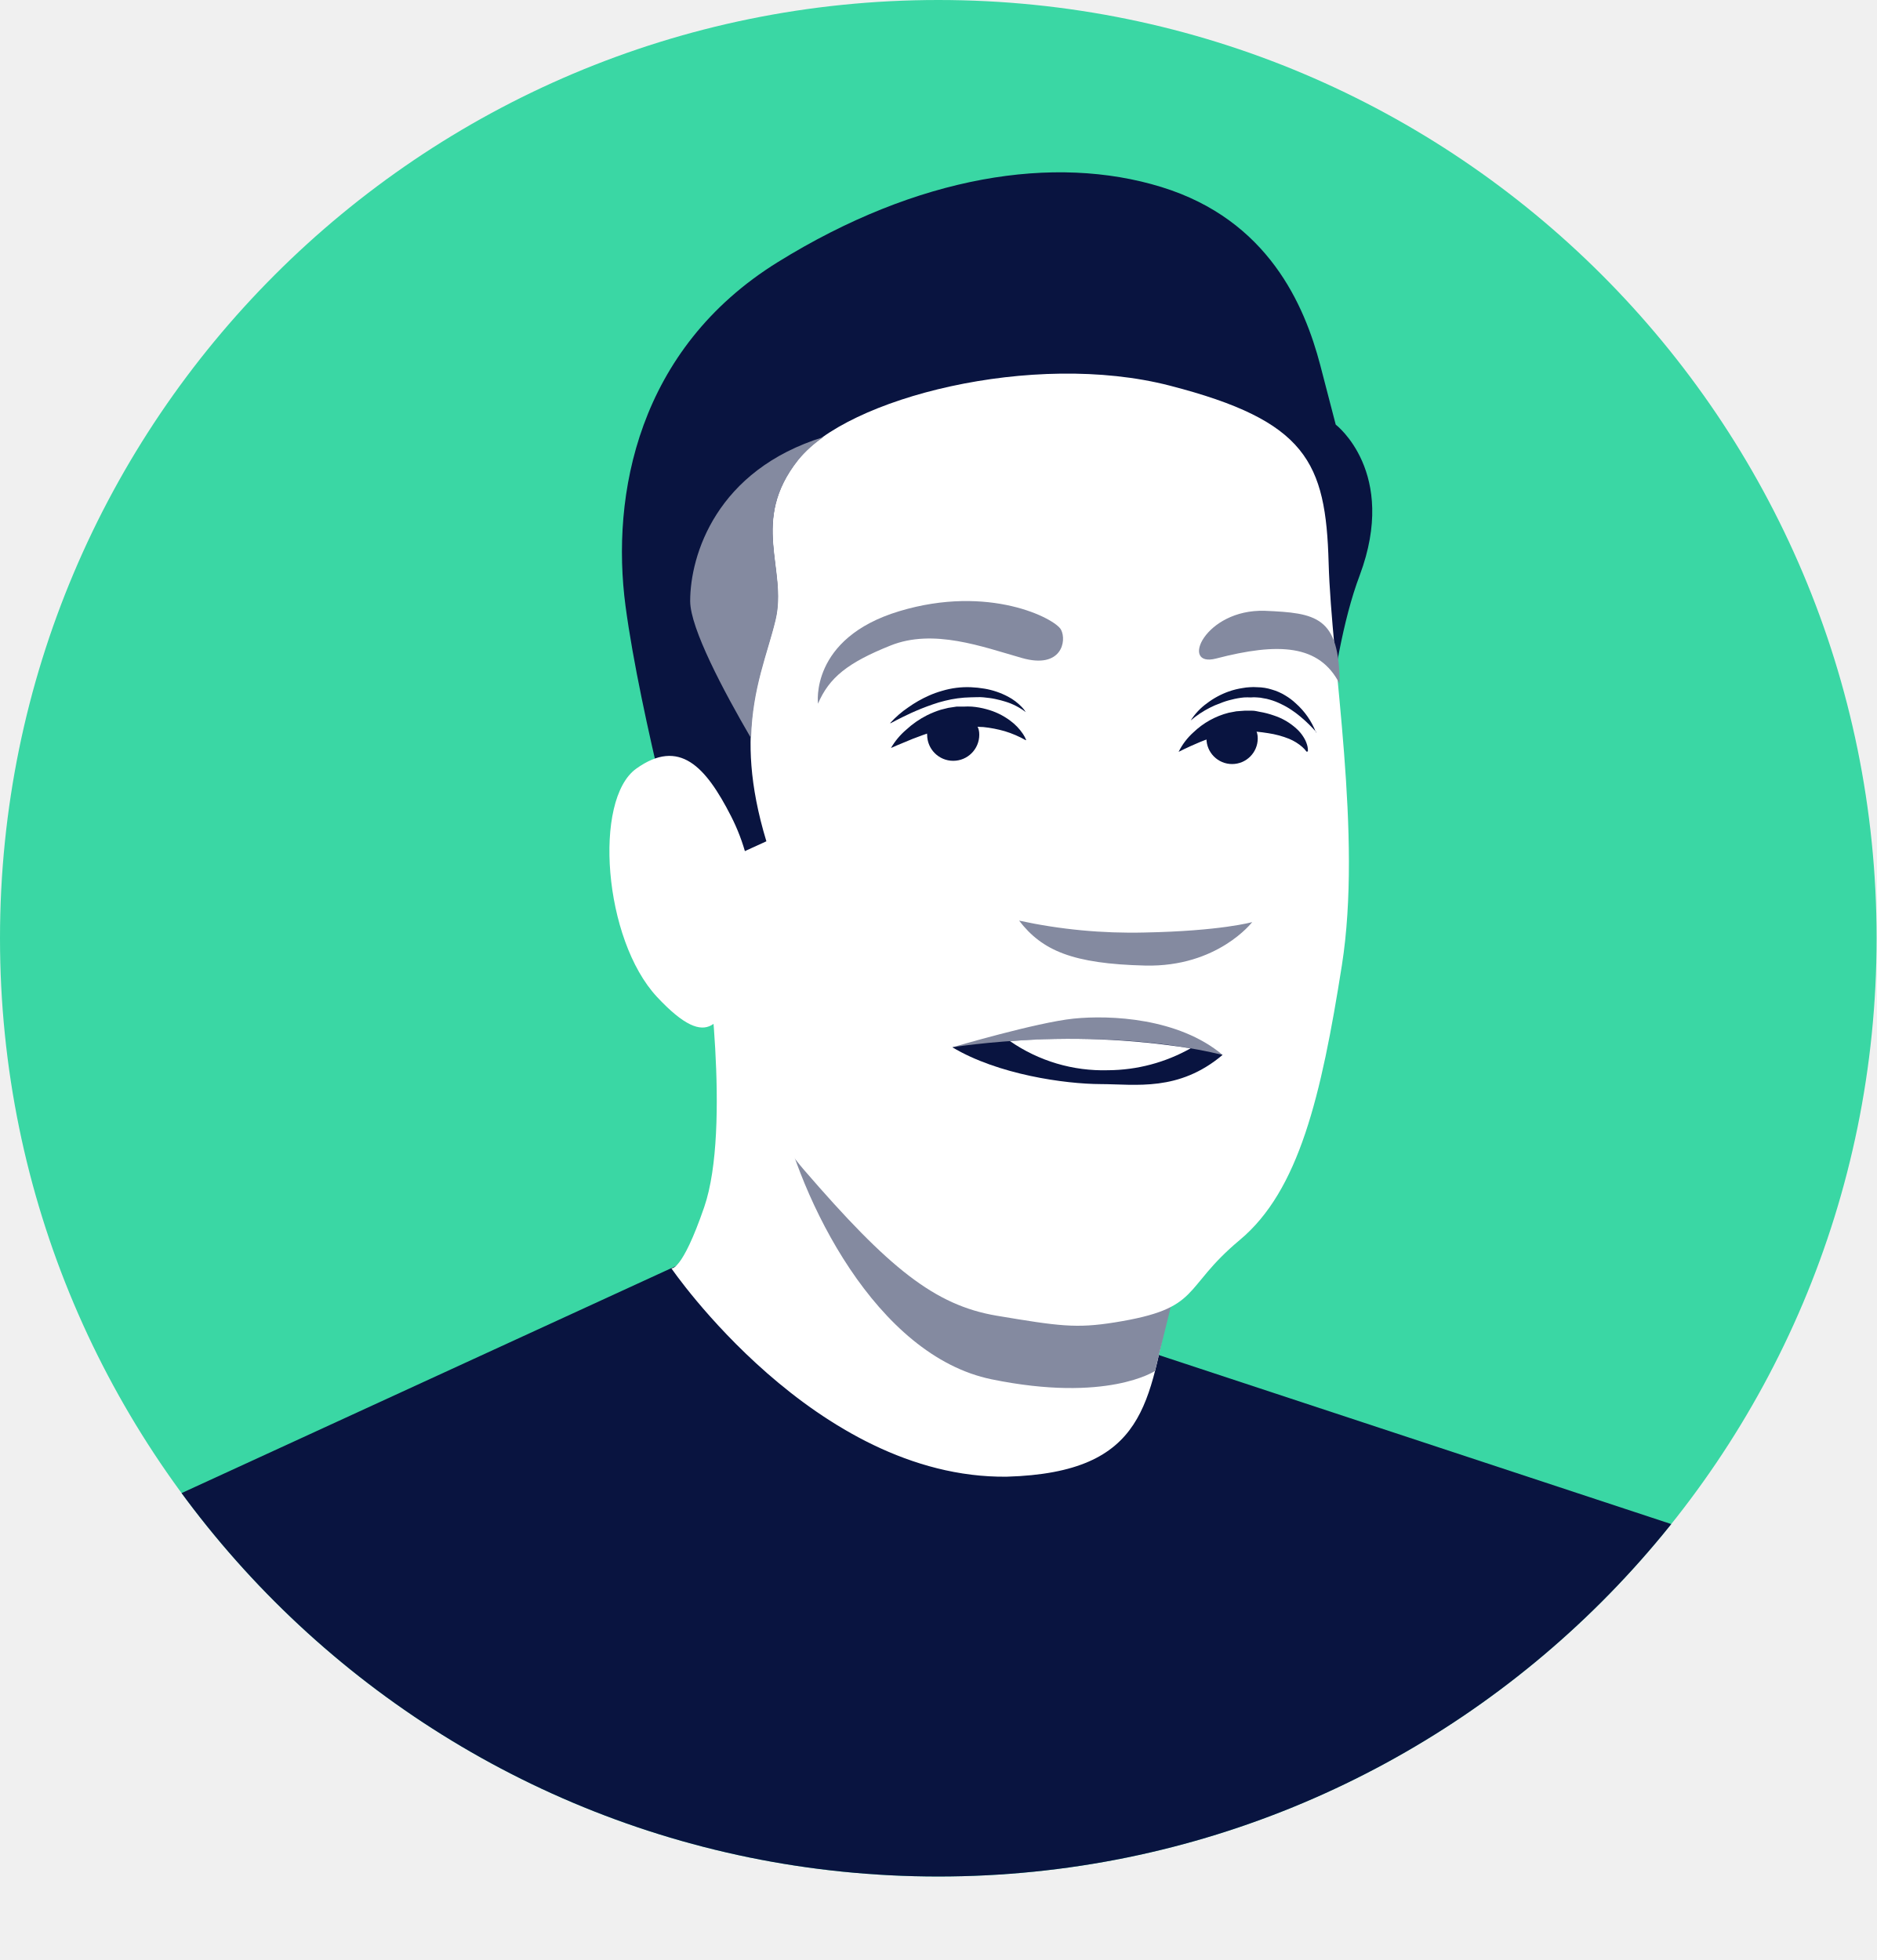
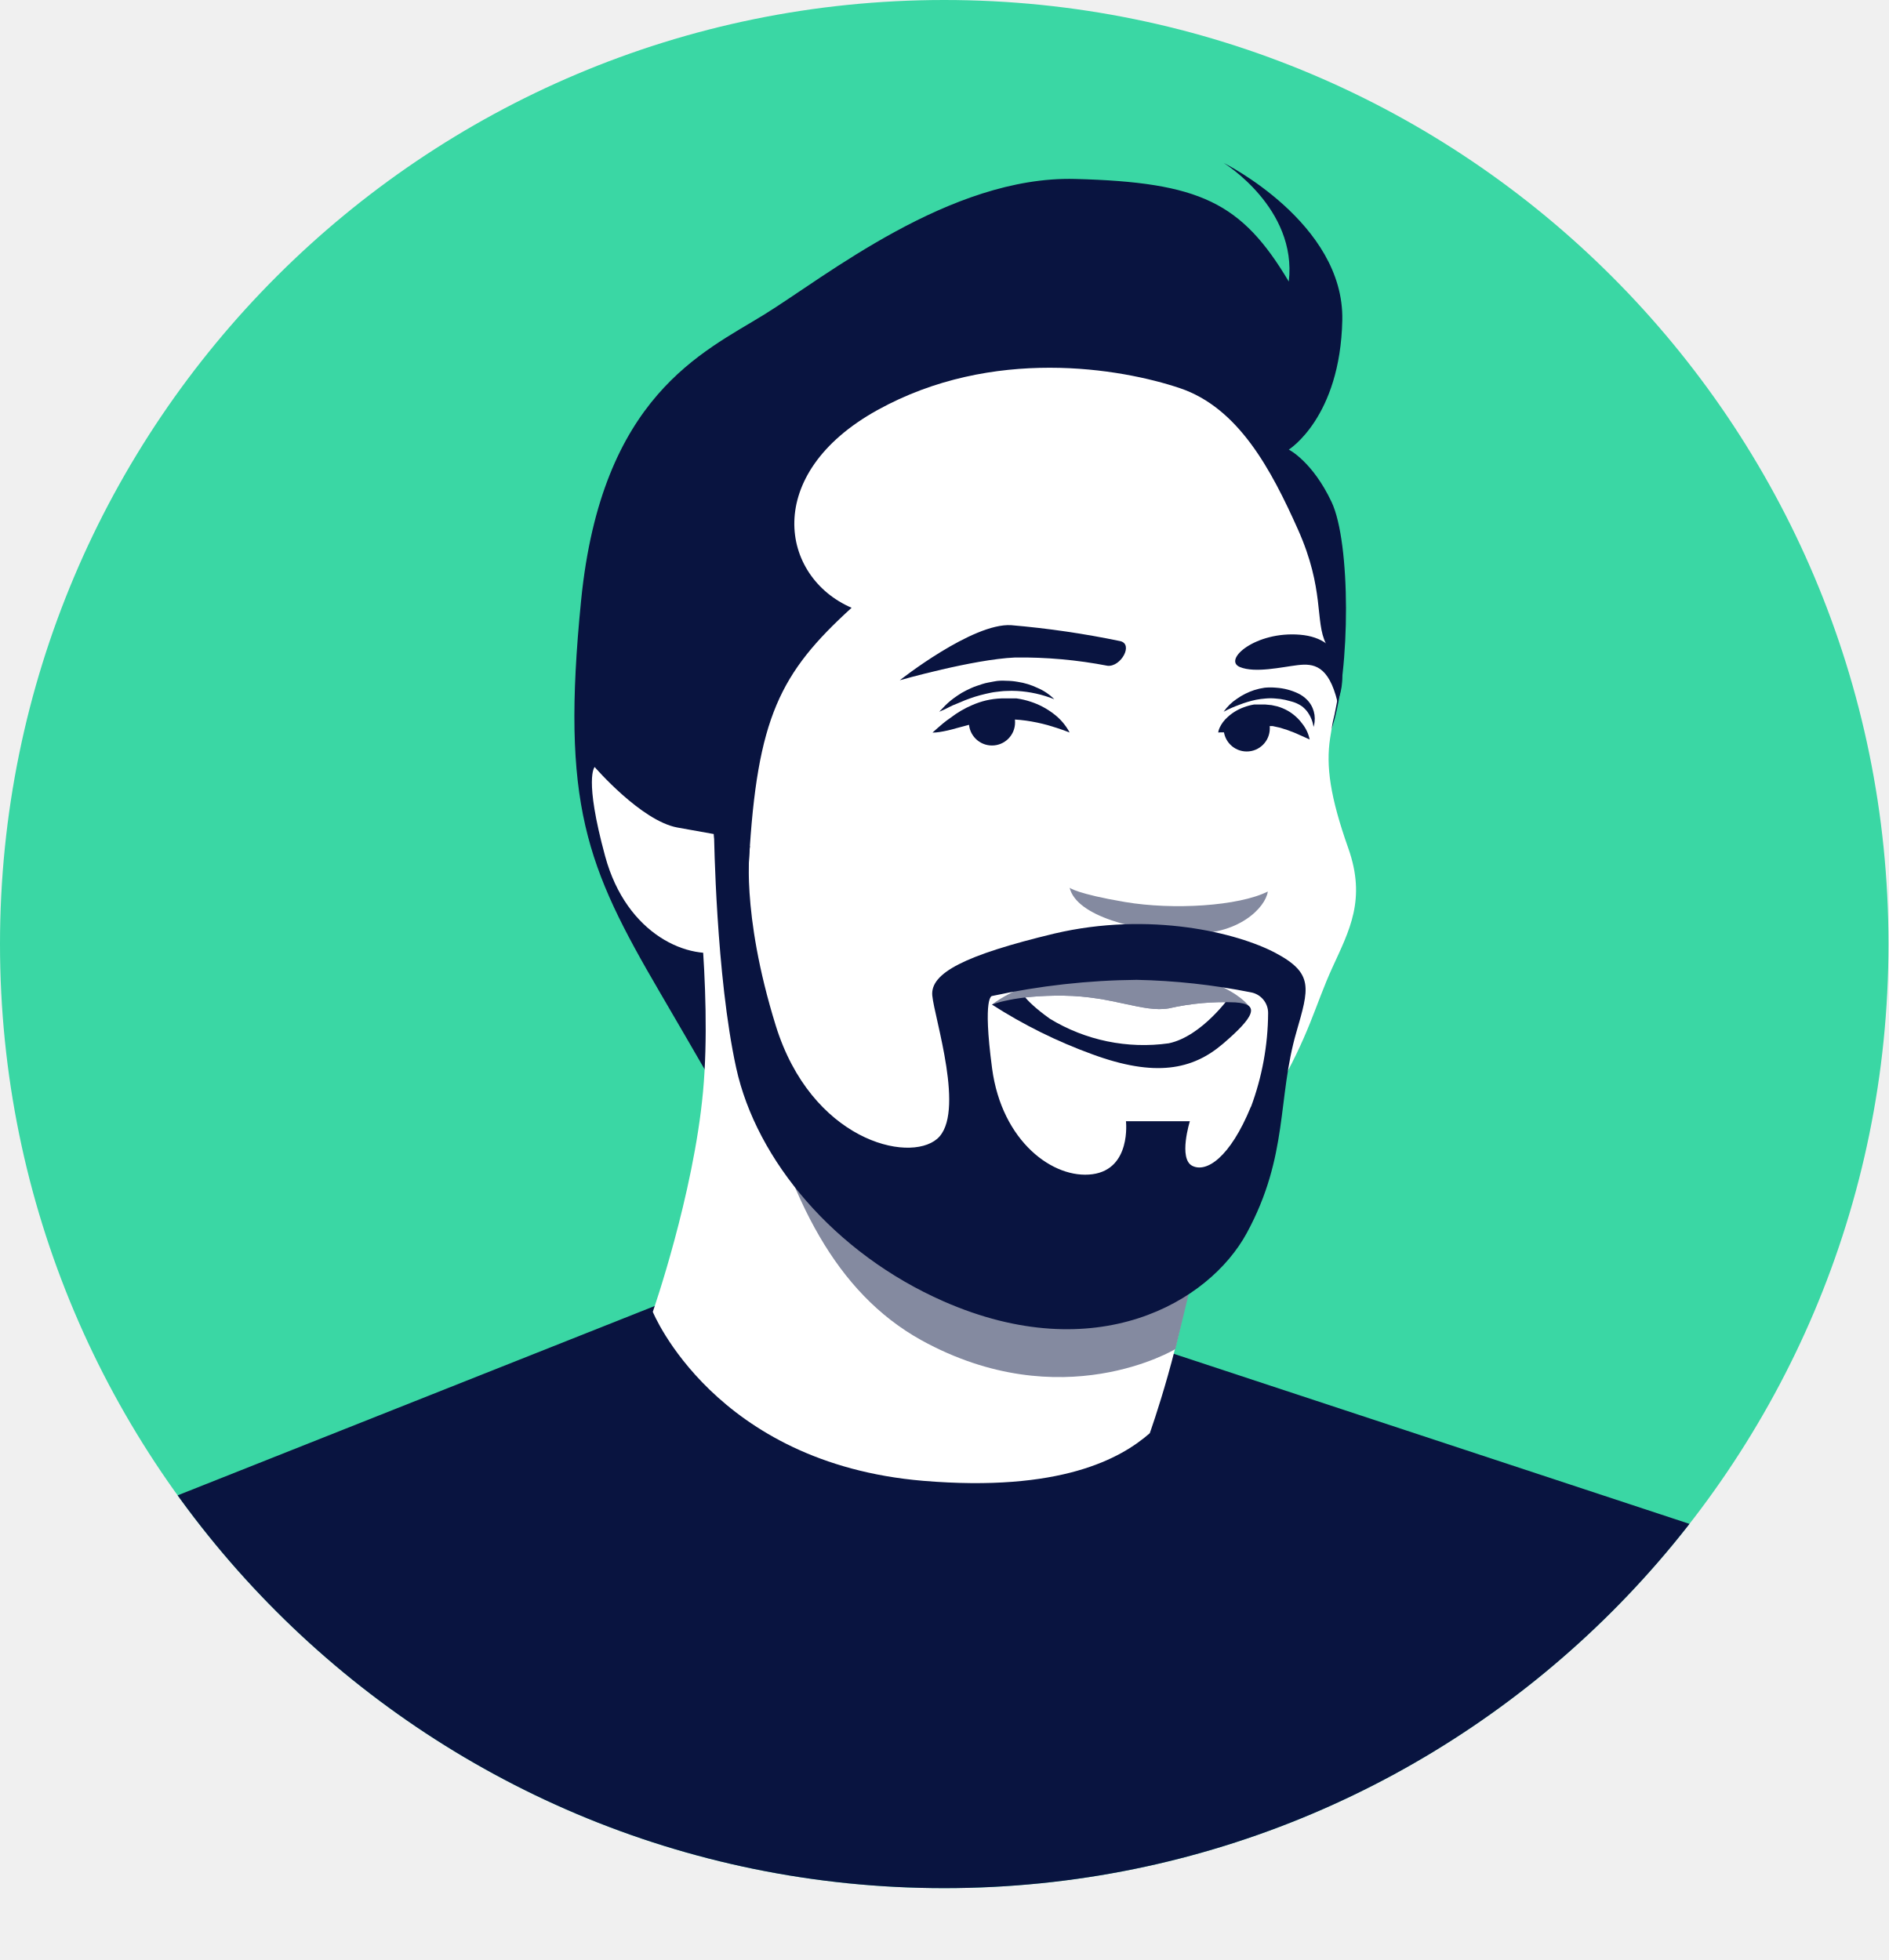
- <svg xmlns="http://www.w3.org/2000/svg" viewBox="0 0 180 188.01">
+ <svg xmlns="http://www.w3.org/2000/svg" viewBox="0 0 180 186.85">
  <defs>
-     <style>.cls-1{fill:none;}.cls-2{clip-path:url(#clip-path);}.cls-3{fill:#3ad7a4;}.cls-4{fill:#091440;}.cls-5{fill:#fff;}.cls-6{fill:#848aa0;}</style>
+     <style>.cls-1{fill:none;}.cls-2{clip-path:url(#clip-path);}.cls-3{fill:#3ad7a4;}.cls-4{fill:#091440;}.cls-5{fill:#fff;}.cls-6{fill:#848aa0;}.cls-7{clip-path:url(#clip-path-2);}</style>
    <clipPath id="clip-path">
      <circle id="_Clipping_Path_" data-name="&lt;Clipping Path&gt;" class="cls-1" cx="90" cy="90" r="90" />
+     </clipPath>
+     <clipPath id="clip-path-2">
+       <path id="_Clipping_Path_2" data-name="&lt;Clipping Path&gt;" class="cls-1" d="M94.55,95.77s2.14-.91,6.85-.85,7.55,1.63,10,1.21a23.75,23.75,0,0,1,6.34-.57c2.5.15,1.72,1.47-1.18,3.95s-6.46,3.2-12.44,1A47.8,47.8,0,0,1,94.55,95.77Z" />
    </clipPath>
  </defs>
  <g id="Layer_2" data-name="Layer 2">
    <g id="illustrations">
      <g id="_Clip_Group_" data-name="&lt;Clip Group&gt;">
        <g class="cls-2">
          <circle id="_Path_" data-name="&lt;Path&gt;" class="cls-3" cx="90" cy="90" r="90" />
-           <polygon id="_Path_2" data-name="&lt;Path&gt;" class="cls-4" points="69.15 119.46 12.61 145.43 8.67 188.01 179.81 188.01 166.02 148.08 106.63 128.49 69.15 119.46" />
+           <polygon id="_Path_2" data-name="&lt;Path&gt;" class="cls-4" points="67.8 122.36 12.61 144.27 8.67 186.85 179.81 186.85 166.02 146.92 106.63 127.33 67.8 122.36" />
          <g id="_Group_" data-name="&lt;Group&gt;">
-             <path id="_Path_3" data-name="&lt;Path&gt;" class="cls-4" d="M66,85.54S61.42,68.8,60,58.14s1.18-24.68,14.61-33,26.53-10.36,36.79-7.2S125.13,29.31,126.63,35l1.49,5.73s6,4.56,2.3,14.46c-3.28,8.68-3.5,22.82-6.07,29.13S70.11,95.38,66,85.54Z" />
-             <path id="_Path_4" data-name="&lt;Path&gt;" class="cls-5" d="M67.69,91.14s2.48,17-.14,24.64c-2.17,6.3-3.16,5.87-3.16,5.87s13.79,20.19,32.16,20c13.59-.39,13.59-7.3,15.68-16.78l2.1-9.48Z" />
-             <path id="_Path_5" data-name="&lt;Path&gt;" class="cls-6" d="M74.71,105.77c2,9.37,9.34,24.27,20.41,26.54s15.66-.8,15.66-.8l3.69-14.95Z" />
-             <path id="_Path_6" data-name="&lt;Path&gt;" class="cls-5" d="M106.92,126.85c8.44-1.35,6.32-3.17,12-7.91s7.81-13.79,9.79-26.34-1-28.93-1.27-38.61-2.13-13.62-15.24-17-31,1.18-35.66,7.11-1,10.43-2.18,15.36-4.17,10.31-.85,21.24l-6.4,2.92s1.86,19.16,10,28.59,12.54,13,18.51,14S103.22,127.44,106.92,126.85Z" />
-             <path id="_Path_7" data-name="&lt;Path&gt;" class="cls-6" d="M97.75,88.31c2.21,2.87,5.12,4.14,12.08,4.31s10.28-4.17,10.28-4.17-3,.86-10.34,1A51,51,0,0,1,97.75,88.31Z" />
-             <path id="_Path_8" data-name="&lt;Path&gt;" class="cls-6" d="M91.35,100.46s8.1-2.39,11.62-2.75,10.08-.07,14.3,3.48C108.53,103.4,91.35,100.46,91.35,100.46Z" />
+             <path id="_Path_3" data-name="&lt;Path&gt;" class="cls-4" d="M72.1,110.61s-2.19-4-9.2-16-9.45-17.93-7.51-37.39S67,33.59,72.82,30s17.73-13.25,29.65-12.94,15.88,2.24,20.37,9.78c.82-7-6.21-11.31-6.21-11.31s11.51,5.71,11.31,15-5.1,12.33-5.1,12.33,2.25,1.12,4.08,5,1.8,16,.09,21.35a28.67,28.67,0,0,1-6,9.73Z" />
+             <path id="_Path_4" data-name="&lt;Path&gt;" class="cls-5" d="M66.09,81.19s1.83,13,.92,22.87-4.79,21-4.79,21S68.09,139.5,88,141.17c13.05,1.09,18.82-2.11,21.59-4.54,0,0,3.25-9.09,4-16.56,1.36-13.21,2.78-18.46,2.78-18.46l-41-16.06Z" />
+             <path id="_Path_5" data-name="&lt;Path&gt;" class="cls-6" d="M72.36,102.76c2.91,11.46,7.24,20.44,15.45,25,13.4,7.39,24.22.85,24.22.85l2.39-9.92Z" />
+             <path id="_Path_6" data-name="&lt;Path&gt;" class="cls-5" d="M108.58,120.7c8.63-1.52,9.78-11,13-16.51s3.77-8.35,5.4-11.92,3.26-6.52,1.53-11.41-2.14-7.83-1.73-10.49.21-1,.66-3.48,0-3.44-1.06-5.54-.11-5.15-2.66-10.86S118.05,38.88,112.45,37s-17.83-4-28.83,2.1S74.35,55,81.17,57.94c-6.83,6.22-9,10.46-9.78,24.08S74,104.5,79.24,111.12,101.65,121.92,108.58,120.7Z" />
+             <path id="_Path_7" data-name="&lt;Path&gt;" class="cls-6" d="M101.95,84.63c.66,2.71,6.21,4.1,11.16,4.36s7.53-2.51,7.73-4c-2.77,1.39-9,1.78-13.61,1S101.95,84.63,101.95,84.63Z" />
            <g id="_Group_2" data-name="&lt;Group&gt;">
-               <path id="_Path_9" data-name="&lt;Path&gt;" class="cls-4" d="M91.35,100.46s13.57-2.24,25.92.73c-4.21,3.55-8.3,2.81-11.7,2.8S95.72,103.08,91.35,100.46Z" />
-               <path id="_Path_10" data-name="&lt;Path&gt;" class="cls-5" d="M96.88,99.87a15.7,15.7,0,0,0,9.41,2.79,16.3,16.3,0,0,0,7.91-2.1A73.85,73.85,0,0,0,96.88,99.87Z" />
+               <path id="_Path_8" data-name="&lt;Path&gt;" class="cls-4" d="M101.95,69.83s-.87-.35-2.08-.7a16.87,16.87,0,0,0-2.06-.43c-.37-.05-.75-.09-1.14-.11h-.57a5.92,5.92,0,0,0-.62,0,10.27,10.27,0,0,0-1.14.1c-.38.05-.76.12-1.13.2-.74.16-1.45.38-2.09.54a12.37,12.37,0,0,1-1.6.36,4.47,4.47,0,0,1-.64.05l.47-.42c.3-.26.71-.63,1.26-1a9.38,9.38,0,0,1,2.05-1.2A7.8,7.8,0,0,1,94,66.77a7.57,7.57,0,0,1,1.46-.19c.27,0,.48,0,.7,0h.37l.36,0a7.59,7.59,0,0,1,1.36.32,7.24,7.24,0,0,1,2.15,1.13A5.38,5.38,0,0,1,101.95,69.83Z" />
            </g>
            <g id="_Group_3" data-name="&lt;Group&gt;">
-               <g id="_Group_4" data-name="&lt;Group&gt;">
-                 <path id="_Path_11" data-name="&lt;Path&gt;" class="cls-4" d="M88.92,70.43C88.92,69,90,69,91.43,69s2.5.09,2.5,1.48a2.5,2.5,0,0,1-5,0Z" />
-               </g>
-               <g id="_Group_5" data-name="&lt;Group&gt;">
-                 <path id="_Path_12" data-name="&lt;Path&gt;" class="cls-4" d="M98.38,71a9.81,9.81,0,0,0-2-.86,11.85,11.85,0,0,0-2.07-.4c-.38,0-.77-.06-1.17-.06-.19,0-.43,0-.57,0s-.46,0-.66,0c-.36,0-.74.1-1.14.18s-.78.18-1.15.29c-.75.22-1.45.48-2.07.72-1.22.49-2.09.88-2.09.88h0A6.75,6.75,0,0,1,86.92,70a8.74,8.74,0,0,1,2-1.39,9.15,9.15,0,0,1,1.32-.53l.72-.18.79-.12c.25,0,.46,0,.69,0a6.35,6.35,0,0,1,.77,0,7.51,7.51,0,0,1,1.41.25,6.64,6.64,0,0,1,2.28,1.1,5.12,5.12,0,0,1,1.22,1.27,2.88,2.88,0,0,1,.31.59Z" />
-               </g>
-               <path id="_Path_13" data-name="&lt;Path&gt;" class="cls-6" d="M78.46,67.5s-.82-6.27,7.79-8.87,14.95.7,15.52,1.77.06,3.8-3.74,2.72-8.49-2.85-12.61-1.2S79.53,65,78.46,67.5Z" />
-               <g id="_Group_6" data-name="&lt;Group&gt;">
-                 <path id="_Path_14" data-name="&lt;Path&gt;" class="cls-4" d="M85.41,69.33a9.46,9.46,0,0,1,1.7-1.47,11.43,11.43,0,0,1,2-1.14,9.31,9.31,0,0,1,1.25-.45,8.35,8.35,0,0,1,2.76-.35,10.26,10.26,0,0,1,1.32.14,7.46,7.46,0,0,1,2.24.76,5.15,5.15,0,0,1,1.33,1,2.68,2.68,0,0,1,.38.49h0a6.11,6.11,0,0,0-1.93-1c-.3-.1-.64-.18-1-.26s-.74-.12-1.13-.16-.79,0-1.23,0a10.91,10.91,0,0,0-2.46.33c-.4.1-.8.21-1.18.35-.76.26-1.46.55-2.06.82-1.19.55-2,1-2,1Z" />
+               <path id="_Path_9" data-name="&lt;Path&gt;" class="cls-4" d="M100.49,66.66a11.2,11.2,0,0,0-3.56-.79,9.12,9.12,0,0,0-1,0c-.34,0-.69.06-1,.09s-.69.12-1,.19-.67.17-1,.27-.62.22-.91.32l-.81.34c-.52.19-.91.43-1.21.56l-.48.21.36-.37a7.09,7.09,0,0,1,1-.9c.23-.16.48-.35.77-.52s.6-.32.93-.47.69-.26,1.05-.38.75-.17,1.14-.25.78-.08,1.16-.06A6.46,6.46,0,0,1,97,65a6.68,6.68,0,0,1,1.89.58A5,5,0,0,1,100.49,66.66Z" />
+             </g>
+             <path id="_Path_10" data-name="&lt;Path&gt;" class="cls-4" d="M92.35,68.87c0-1.22.89-1.3,2.1-1.3s2.3-.68,2.3,1.3a2.2,2.2,0,0,1-4.4,0Z" />
+             <path id="_Path_11" data-name="&lt;Path&gt;" class="cls-4" d="M116.63,69.44a3,3,0,0,1,2.1-1.3c1.22,0,2.3-.68,2.3,1.3a2.2,2.2,0,0,1-4.4,0Z" />
+             <path id="_Path_12" data-name="&lt;Path&gt;" class="cls-4" d="M105.57,63.47c1.27.12,2.48-2.05,1.21-2.35A87.62,87.62,0,0,0,96.39,59.6c-3.68-.24-10.63,5.25-10.63,5.25s7-2,11-2.17A43.52,43.52,0,0,1,105.57,63.47Z" />
+             <path id="_Path_13" data-name="&lt;Path&gt;" class="cls-4" d="M118.18,63.59c-1.66-.69,1.51-3.44,5.74-3.08s4.53,4.08,3.56,6.39c-.85-3.49-2.29-3.67-3.8-3.49S119.63,64.19,118.18,63.59Z" />
+             <path id="_Path_14" data-name="&lt;Path&gt;" class="cls-6" d="M94.55,95.77s4.14-3.45,12.78-3.45,12,3.45,11.89,4-12.1,2.51-12.33,2.51S94.55,95.77,94.55,95.77Z" />
+             <path id="_Path_15" data-name="&lt;Path&gt;" class="cls-4" d="M94.55,95.77s2.14-.91,6.85-.85,7.55,1.63,10,1.21a23.75,23.75,0,0,1,6.34-.57c2.5.15,1.72,1.47-1.18,3.95s-6.46,3.2-12.44,1A47.8,47.8,0,0,1,94.55,95.77Z" />
+             <g id="_Group_4" data-name="&lt;Group&gt;">
+               <path id="_Path_16" data-name="&lt;Path&gt;" class="cls-4" d="M116.11,69.83a1.62,1.62,0,0,1,.14-.46,3.08,3.08,0,0,1,.75-1,4.54,4.54,0,0,1,1.54-.94,5.14,5.14,0,0,1,1-.27l.25,0,.18,0h.12c.16,0,.29,0,.49,0l.62.06.55.12a4.81,4.81,0,0,1,1,.42,4.47,4.47,0,0,1,1.35,1.2,3.54,3.54,0,0,1,.73,1.54s-.64-.3-1.45-.65a13.37,13.37,0,0,0-1.35-.47c-.24-.06-.48-.11-.72-.16l-.36,0-.31,0c-.11,0-.3,0-.44,0h-.37l-.79.07a14.1,14.1,0,0,0-1.41.22,7.88,7.88,0,0,0-1,.31A3.73,3.73,0,0,0,116.11,69.83Z" />
+             </g>
+             <g id="_Group_5" data-name="&lt;Group&gt;">
+               <path id="_Path_17" data-name="&lt;Path&gt;" class="cls-4" d="M116.63,67.85a4.73,4.73,0,0,1,1.26-1.23,6.2,6.2,0,0,1,1.65-.83,6.11,6.11,0,0,1,1-.23,5.93,5.93,0,0,1,1.1,0,5.74,5.74,0,0,1,2.1.55,3,3,0,0,1,.85.61,2.53,2.53,0,0,1,.52.78,2.62,2.62,0,0,1,.19,1.32,2,2,0,0,1-.1.48,3.33,3.33,0,0,0-.1-.46,3.2,3.2,0,0,0-.5-1,2.75,2.75,0,0,0-.51-.51,3.21,3.21,0,0,0-.72-.37c-.25-.09-.58-.16-.87-.24a5.85,5.85,0,0,0-.93-.13,5,5,0,0,0-.94,0,8,8,0,0,0-.91.12,10.07,10.07,0,0,0-1.6.48A11.42,11.42,0,0,0,116.63,67.85Z" />
+             </g>
+             <path id="_Path_18" data-name="&lt;Path&gt;" class="cls-5" d="M69.39,90.63c-3.73,1.06-9.67-1.51-11.71-9s-1-8.51-1-8.51,4.43,5.14,7.89,5.77l3.46.62Z" />
+             <g id="_Clip_Group_2" data-name="&lt;Clip Group&gt;">
+               <g class="cls-7">
+                 <path id="_Path_19" data-name="&lt;Path&gt;" class="cls-5" d="M117.29,94.92s-2.7,3.87-5.89,4.54a17.18,17.18,0,0,1-11.33-2.34c-2.8-2-2.9-2.93-2.9-2.93l7.27-1.38Z" />
              </g>
            </g>
-             <g id="_Group_7" data-name="&lt;Group&gt;">
-               <g id="_Group_8" data-name="&lt;Group&gt;">
-                 <path id="_Path_15" data-name="&lt;Path&gt;" class="cls-4" d="M115.72,70.83c0-1.38,1.1-1.48,2.46-1.48s2.46.09,2.46,1.48a2.46,2.46,0,1,1-4.92,0Z" />
-               </g>
-               <g id="_Group_9" data-name="&lt;Group&gt;">
-                 <path id="_Path_16" data-name="&lt;Path&gt;" class="cls-4" d="M125.32,72.1a2.61,2.61,0,0,0-.41-.45,4.61,4.61,0,0,0-1.26-.78,9,9,0,0,0-2-.54c-.37-.06-.76-.11-1.17-.15l-.56,0-.66,0-.52,0-.57.07c-.38.07-.75.15-1.12.25a19.32,19.32,0,0,0-2,.7c-1.19.5-2,.92-2,.92h0a6.21,6.21,0,0,1,1.42-1.87,7.59,7.59,0,0,1,3.38-1.88l.74-.14.81-.06.67,0c.34,0,.5.07.75.11a7.9,7.9,0,0,1,1.36.35,5.92,5.92,0,0,1,2.19,1.28,3.61,3.61,0,0,1,.66.79,2.89,2.89,0,0,1,.33.71,1.84,1.84,0,0,1,.09.67Z" />
-               </g>
-               <path id="_Path_17" data-name="&lt;Path&gt;" class="cls-6" d="M116.64,63.17c6-1.56,9.92-1.36,11.85,2.42,0-6.47-2.27-6.79-7.17-7C115.54,58.41,113.13,64.08,116.64,63.17Z" />
-               <g id="_Group_10" data-name="&lt;Group&gt;">
-                 <path id="_Path_18" data-name="&lt;Path&gt;" class="cls-4" d="M126.29,70.27a13.7,13.7,0,0,0-1.57-1.54,9.23,9.23,0,0,0-.83-.62,7.13,7.13,0,0,0-1-.57,6,6,0,0,0-1.11-.43,3.54,3.54,0,0,0-.59-.13,3.05,3.05,0,0,0-.6-.08,3.24,3.24,0,0,0-.62,0,6.11,6.11,0,0,0-.64,0,7.21,7.21,0,0,0-1.19.21,6.83,6.83,0,0,0-1.1.35,7.73,7.73,0,0,0-1,.43,9.4,9.4,0,0,0-1.83,1.22h0a6,6,0,0,1,1.56-1.65,7.72,7.72,0,0,1,2.09-1.13,7.19,7.19,0,0,1,1.33-.33,4.68,4.68,0,0,1,.68-.08,4.37,4.37,0,0,1,.72,0,4.73,4.73,0,0,1,1.42.23,5.14,5.14,0,0,1,1.27.56,5.71,5.71,0,0,1,1,.75,7.19,7.19,0,0,1,1.94,2.78Z" />
-               </g>
-             </g>
-             <path id="_Path_19" data-name="&lt;Path&gt;" class="cls-5" d="M70.11,78.27c-2.42-4.73-4.94-7.5-9.08-4.54s-3.16,16.39,2,21.91,6.12,2.17,7.7-1.38A19,19,0,0,0,70.11,78.27Z" />
-             <path id="_Path_20" data-name="&lt;Path&gt;" class="cls-6" d="M74.39,59.48c1.18-4.94-2.51-9.44,2.18-15.36A11.51,11.51,0,0,1,79,41.92h0c-10.31,3.18-12.8,11.35-12.8,15.74,0,2.6,3.21,8.64,5.84,13.15C72.16,66,73.64,62.63,74.39,59.48Z" />
+             <path id="_Compound_Path_" data-name="&lt;Compound Path&gt;" class="cls-4" d="M121.6,90.86c-3.64-1.94-12-4-21.11-1.86-8.57,2.06-11.83,3.77-11.63,5.91s3.21,11.31.46,13.66-12,.1-15.38-10.8-2.46-17.11-2.46-17.11l-3.42-1.12s.18,13.47,2.11,22.27,9.37,17.68,19.77,22.25c14.5,6.37,25.3.12,28.9-6.52,4-7.38,2.89-12.85,4.73-19.17C124.76,94.23,125.24,92.8,121.6,90.86Zm-2.37,14.64c-2,4.88-4.25,6.32-5.59,5.64s-.23-4.25-.23-4.25l-6.09,0s.52,4.55-3.19,5.05-8.64-3.1-9.57-10.09,0-6.9,0-6.9a68.29,68.29,0,0,1,13.78-1.54,62,62,0,0,1,10.88,1.19,2,2,0,0,1,1.65,2A26.14,26.14,0,0,1,119.24,105.51Z" />
          </g>
        </g>
      </g>
    </g>
  </g>
</svg>
